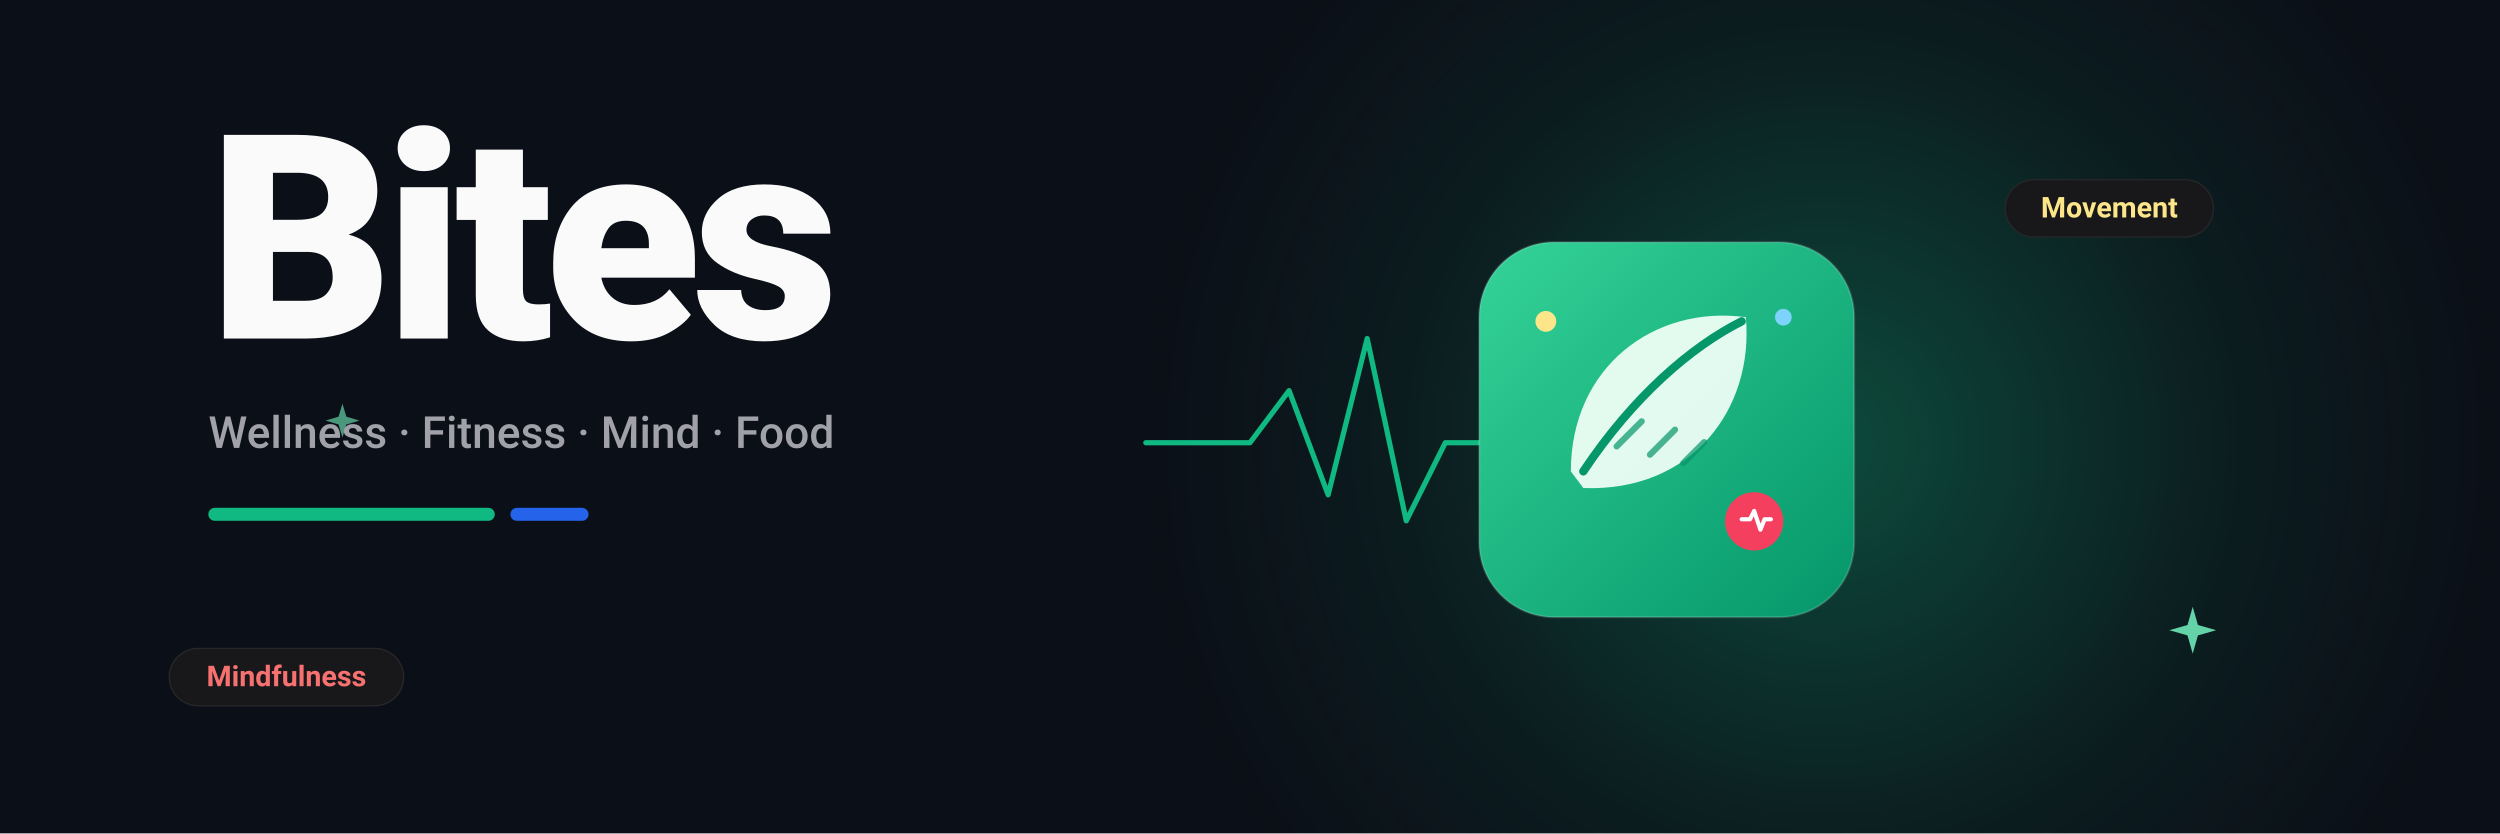
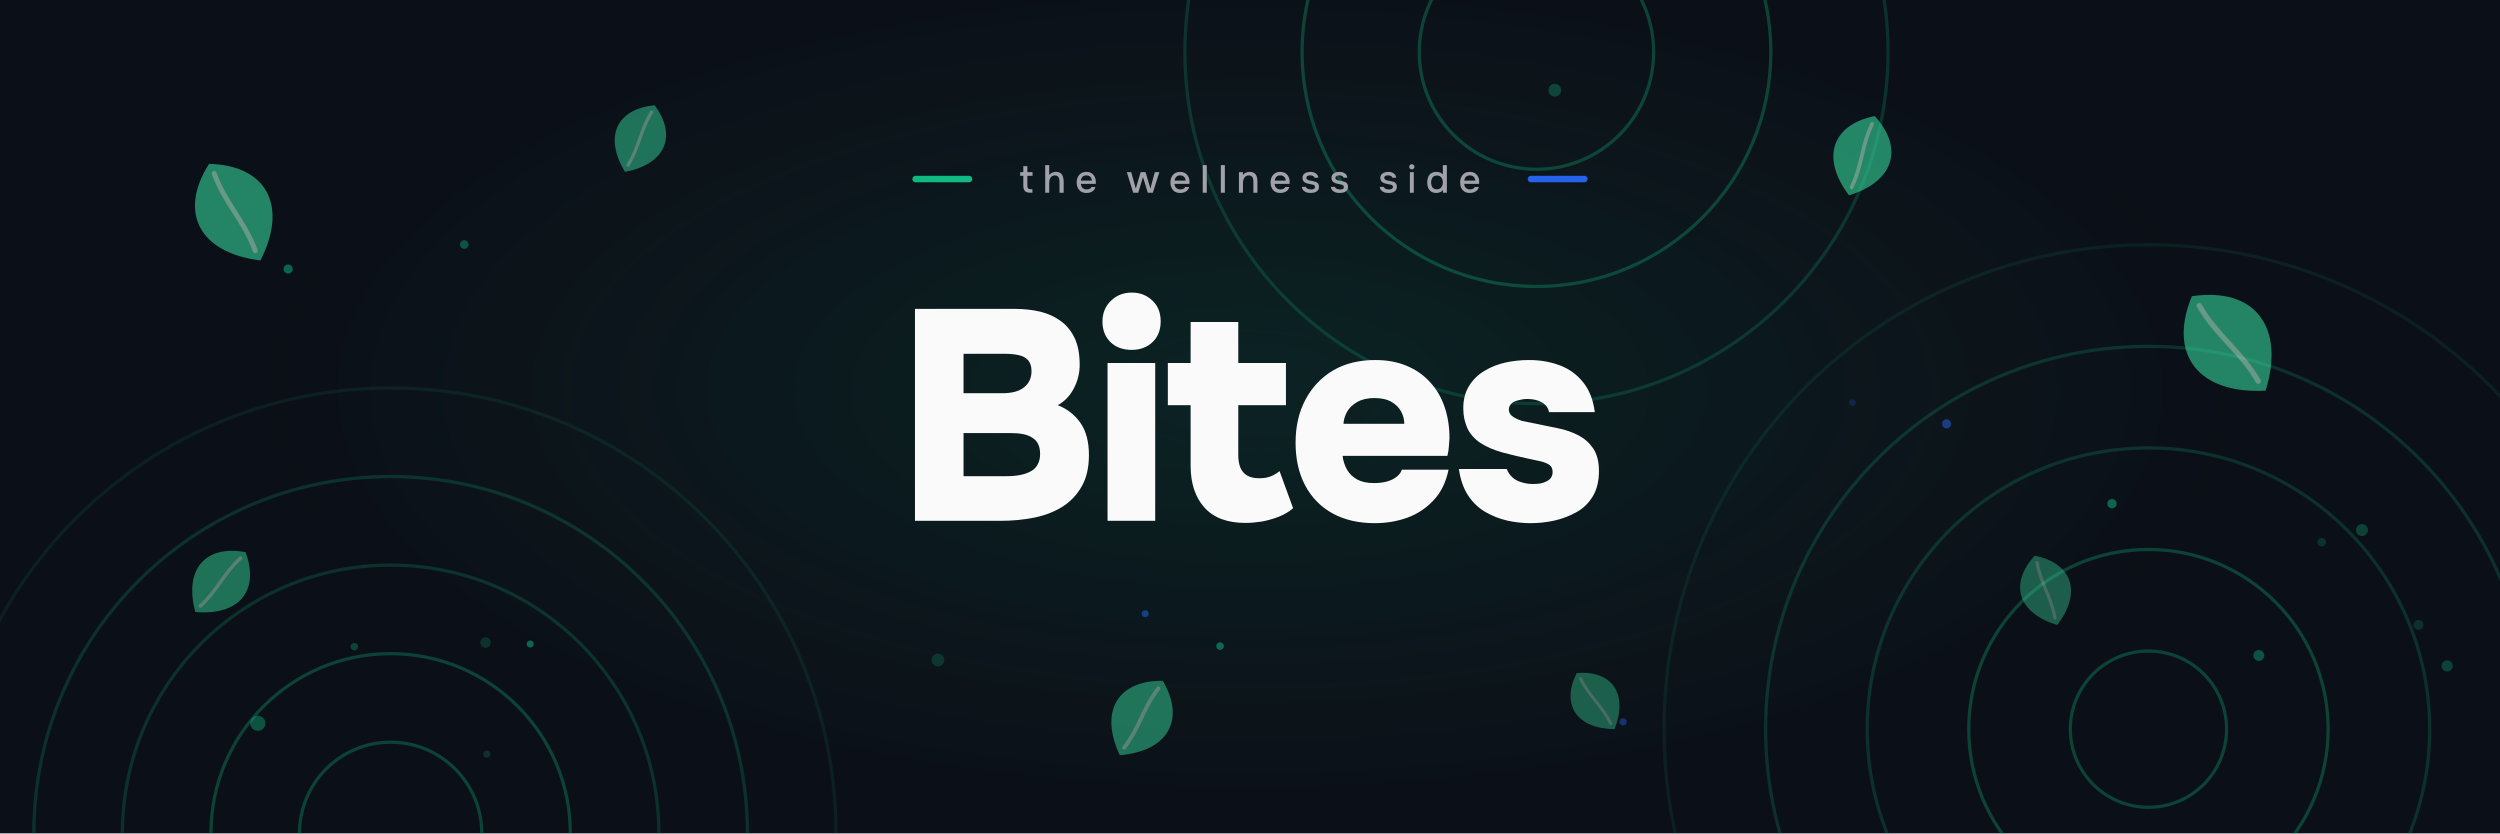
- <svg xmlns="http://www.w3.org/2000/svg" font-family="Onest, system-ui, -apple-system, Segoe UI, Roboto, sans-serif" height="640" viewBox="0 0 1920 640" width="1920">
+ <svg xmlns="http://www.w3.org/2000/svg" height="640" viewBox="0 0 1920 640" width="1920">
  <defs>
-     <radialGradient cx="50%" cy="50%" id="glow-blue" r="50%">
-       <stop offset="0%" stop-color="#3B82F6" stop-opacity="0.35" />
-       <stop offset="60%" stop-color="#3B82F6" stop-opacity="0.08" />
-       <stop offset="100%" stop-color="#3B82F6" stop-opacity="0" />
-     </radialGradient>
-     <radialGradient cx="50%" cy="50%" id="glow-emerald" r="50%">
-       <stop offset="0%" stop-color="#10B981" stop-opacity="0.35" />
-       <stop offset="60%" stop-color="#10B981" stop-opacity="0.08" />
+     <radialGradient cx="50%" cy="50%" id="halo-bites-dark" r="50%">
+       <stop offset="0%" stop-color="#10B981" stop-opacity="0.18" />
+       <stop offset="70%" stop-color="#10B981" stop-opacity="0.05" />
      <stop offset="100%" stop-color="#10B981" stop-opacity="0" />
    </radialGradient>
-     <radialGradient cx="50%" cy="50%" id="glow-violet" r="50%">
-       <stop offset="0%" stop-color="#7C3AED" stop-opacity="0.4" />
-       <stop offset="60%" stop-color="#7C3AED" stop-opacity="0.08" />
-       <stop offset="100%" stop-color="#7C3AED" stop-opacity="0" />
-     </radialGradient>
-     <linearGradient id="tile-blue" x1="0" x2="1" y1="0" y2="1">
-       <stop offset="0%" stop-color="#3B82F6" />
-       <stop offset="100%" stop-color="#1D4ED8" />
-     </linearGradient>
-     <linearGradient id="tile-emerald" x1="0" x2="1" y1="0" y2="1">
-       <stop offset="0%" stop-color="#34D399" />
-       <stop offset="100%" stop-color="#059669" />
-     </linearGradient>
-     <linearGradient id="tile-violet" x1="0" x2="1" y1="0" y2="1">
-       <stop offset="0%" stop-color="#8B5CF6" />
-       <stop offset="100%" stop-color="#2563EB" />
-     </linearGradient>
  </defs>
  <rect fill="#0B0F17" height="640" width="1920" />
-   <circle cx="1400" cy="340" fill="url(#glow-emerald)" opacity="1" r="520" />
-   <g fill="none" stroke="#10B981" stroke-linecap="round" stroke-linejoin="round" stroke-width="4">
-     <polyline points="880,340 960,340 990,300 1020,380 1050,260 1080,400 1110,340 1200,340" />
+   <ellipse cx="960" cy="300" fill="url(#halo-bites-dark)" opacity="0.65" rx="760" ry="330" />
+   <circle cx="300" cy="640" fill="none" opacity="0.3" r="70" stroke="#10B981" stroke-width="2.5" />
+   <circle cx="300" cy="640" fill="none" opacity="0.3" r="138" stroke="#10B981" stroke-width="2.5" />
+   <circle cx="300" cy="640" fill="none" opacity="0.2" r="206" stroke="#10B981" stroke-width="2.5" />
+   <circle cx="300" cy="640" fill="none" opacity="0.2" r="274" stroke="#10B981" stroke-width="2.5" />
+   <circle cx="300" cy="640" fill="none" opacity="0.1" r="342" stroke="#10B981" stroke-width="2.5" />
+   <circle cx="1650" cy="560" fill="none" opacity="0.3" r="60" stroke="#10B981" stroke-width="2.5" />
+   <circle cx="1650" cy="560" fill="none" opacity="0.3" r="138" stroke="#10B981" stroke-width="2.5" />
+   <circle cx="1650" cy="560" fill="none" opacity="0.2" r="216" stroke="#10B981" stroke-width="2.5" />
+   <circle cx="1650" cy="560" fill="none" opacity="0.2" r="294" stroke="#10B981" stroke-width="2.5" />
+   <circle cx="1650" cy="560" fill="none" opacity="0.1" r="372" stroke="#10B981" stroke-width="2.5" />
+   <circle cx="1180" cy="40" fill="none" opacity="0.3" r="90" stroke="#10B981" stroke-width="2.5" />
+   <circle cx="1180" cy="40" fill="none" opacity="0.3" r="180" stroke="#10B981" stroke-width="2.5" />
+   <circle cx="1180" cy="40" fill="none" opacity="0.2" r="270" stroke="#10B981" stroke-width="2.5" />
+   <g opacity="0.6" transform="translate(200,200) rotate(-28)">
+     <path d="M0 0 C -38.6 -26.9, -38.6 -62.2, 0 -84 C 38.6 -62.2, 38.6 -26.9, 0 0 Z" fill="#34D399" />
+     <path d="M0 -8.4 C 3.4 -33.6, -3.4 -50.4, 0 -75.6" fill="none" stroke="#A7F3D0" stroke-linecap="round" stroke-width="3.8" />
  </g>
-   <g font-size="22" font-weight="600">
-     <g transform="translate(1620,160)">
-       <rect fill="#18181B" height="44" rx="22" stroke="#27272A" width="160" x="-80" y="-22" />
-       <text dy="7" fill="#FDE68A" text-anchor="middle">Movement</text>
-     </g>
-     <g transform="translate(220,520)">
-       <rect fill="#18181B" height="44" rx="22" stroke="#27272A" width="180" x="-90" y="-22" />
-       <text dy="7" fill="#F87171" text-anchor="middle">Mindfulness</text>
-     </g>
+   <g opacity="0.5" transform="translate(480,132) rotate(24)">
+     <path d="M0 0 C -25.8 -17.9, -25.8 -41.4, 0 -56 C 25.8 -41.4, 25.8 -17.9, 0 0 Z" fill="#34D399" />
+     <path d="M0 -5.6 C 2.2 -22.4, -2.2 -33.6, 0 -50.4" fill="none" stroke="#A7F3D0" stroke-linecap="round" stroke-width="2.5" />
  </g>
-   <g opacity="0.9">
-     <path d="M1680 480 l4 -14 l4 14 l14 4 l-14 4 l-4 14 l-4 -14 l-14 -4 z" fill="#6EE7B7" />
-     <path d="M260 320 l3 -10 l3 10 l10 3 l-10 3 l-3 10 l-3 -10 l-10 -3 z" fill="#6EE7B7" opacity="0.7" />
+   <g opacity="0.6" transform="translate(1420,150) rotate(18)">
+     <path d="M0 0 C -29.4 -20.5, -29.4 -47.4, 0 -64 C 29.4 -47.4, 29.4 -20.5, 0 0 Z" fill="#34D399" />
+     <path d="M0 -6.4 C 2.6 -25.6, -2.6 -38.4, 0 -57.6" fill="none" stroke="#A7F3D0" stroke-linecap="round" stroke-width="2.9" />
  </g>
-   <g transform="translate(1280,330) scale(1.6)">
-     <g>
-       <rect fill="url(#tile-emerald)" height="180" rx="36" width="180" x="-90" y="-90" />
-       <rect fill="none" height="180" rx="36" stroke="#fff" stroke-opacity="0.16" width="180" x="-90" y="-90" />
-       <g transform="translate(-6,-10)">
-         <path d="M-40 30 C -40 -20, 0 -50, 44 -44 C 48 0, 18 40, -34 38 Z" fill="#ECFDF5" opacity="0.95" />
-         <path d="M-34 30 C -10 -6, 18 -30, 42 -42" fill="none" stroke="#059669" stroke-linecap="round" stroke-width="4" />
-         <path d="M-18 18 L -6 6 M -2 22 L 10 10 M 14 26 L 24 16" fill="none" opacity="0.7" stroke="#059669" stroke-linecap="round" stroke-width="3" />
-       </g>
-       <g transform="translate(42,44)">
-         <circle fill="#F43F5E" r="14" />
-         <path d="M-6 -1 L-2 -1 L0 -5 L3 4 L5 -1 L8 -1" fill="none" stroke="#fff" stroke-linecap="round" stroke-linejoin="round" stroke-width="2" />
-       </g>
-       <circle cx="-58" cy="-52" fill="#FDE68A" r="5" />
-       <circle cx="56" cy="-54" fill="#7DD3FC" r="4" />
-     </g>
+   <g opacity="0.6" transform="translate(1740,300) rotate(-38)">
+     <path d="M0 0 C -42.3 -29.4, -42.3 -68.1, 0 -92 C 42.3 -68.1, 42.3 -29.4, 0 0 Z" fill="#34D399" />
+     <path d="M0 -9.2 C 3.7 -36.8, -3.7 -55.2, 0 -82.8" fill="none" stroke="#A7F3D0" stroke-linecap="round" stroke-width="4.1" />
  </g>
-   <g transform="translate(160,260)">
-     <text fill="#FAFAFA" font-size="220" font-weight="800" letter-spacing="-6.6">
-       Bites
-     </text>
-     <text fill="#A1A1AA" font-size="34" font-weight="500" y="84">
-       Wellness · Fitness · Mind · Food
-     </text>
-     <g transform="translate(0,130)">
-       <rect fill="#10B981" height="10" rx="5" width="220" x="0" y="0" />
-       <rect fill="#2563EB" height="10" rx="5" width="60" x="232" y="0" />
-     </g>
+   <g opacity="0.5" transform="translate(150,470) rotate(40)">
+     <path d="M0 0 C -27.6 -19.2, -27.6 -44.4, 0 -60 C 27.6 -44.4, 27.6 -19.2, 0 0 Z" fill="#34D399" />
+     <path d="M0 -6 C 2.4 -24, -2.4 -36, 0 -54" fill="none" stroke="#A7F3D0" stroke-linecap="round" stroke-width="2.7" />
  </g>
+   <g opacity="0.4" transform="translate(1580,480) rotate(-18)">
+     <path d="M0 0 C -25.8 -17.9, -25.8 -41.4, 0 -56 C 25.8 -41.4, 25.8 -17.9, 0 0 Z" fill="#34D399" />
+     <path d="M0 -5.6 C 2.2 -22.4, -2.2 -33.6, 0 -50.4" fill="none" stroke="#A7F3D0" stroke-linecap="round" stroke-width="2.5" />
+   </g>
+   <g opacity="0.5" transform="translate(860,580) rotate(30)">
+     <path d="M0 0 C -30.4 -21.1, -30.4 -48.8, 0 -66 C 30.4 -48.8, 30.4 -21.1, 0 0 Z" fill="#34D399" />
+     <path d="M0 -6.6 C 2.6 -26.4, -2.6 -39.6, 0 -59.4" fill="none" stroke="#A7F3D0" stroke-linecap="round" stroke-width="3" />
+   </g>
+   <g opacity="0.4" transform="translate(1240,560) rotate(-34)">
+     <path d="M0 0 C -23.9 -16.6, -23.9 -38.5, 0 -52 C 23.9 -38.5, 23.9 -16.6, 0 0 Z" fill="#34D399" />
+     <path d="M0 -5.2 C 2.1 -20.8, -2.1 -31.2, 0 -46.8" fill="none" stroke="#A7F3D0" stroke-linecap="round" stroke-width="2.3" />
+   </g>
+   <circle cx="198" cy="555.5" fill="#10B981" opacity="0.4" r="5.8" />
+   <circle cx="937" cy="496.2" fill="#10B981" opacity="0.5" r="2.9" />
+   <circle cx="356.6" cy="187.8" fill="#10B981" opacity="0.4" r="3.3" />
+   <circle cx="1734.8" cy="503.4" fill="#10B981" opacity="0.4" r="4.2" />
+   <circle cx="720.3" cy="506.9" fill="#10B981" opacity="0.2" r="4.9" />
+   <circle cx="879.5" cy="471.3" fill="#2563EB" opacity="0.5" r="2.7" />
+   <circle cx="407.2" cy="494.6" fill="#10B981" opacity="0.5" r="2.7" />
+   <circle cx="1246.5" cy="554.4" fill="#2563EB" opacity="0.4" r="2.8" />
+   <circle cx="372.9" cy="493.5" fill="#10B981" opacity="0.2" r="4" />
+   <circle cx="1879.4" cy="511.4" fill="#10B981" opacity="0.3" r="4.3" />
+   <circle cx="1422.7" cy="309.2" fill="#2563EB" opacity="0.2" r="2.6" />
+   <circle cx="1783.1" cy="416.4" fill="#10B981" opacity="0.2" r="3.3" />
+   <circle cx="373.9" cy="579.2" fill="#10B981" opacity="0.2" r="2.8" />
+   <circle cx="272.1" cy="496.6" fill="#10B981" opacity="0.3" r="2.9" />
+   <circle cx="1814" cy="407.1" fill="#10B981" opacity="0.3" r="4.6" />
+   <circle cx="221.3" cy="206.6" fill="#10B981" opacity="0.5" r="3.5" />
+   <circle cx="1857.4" cy="479.9" fill="#10B981" opacity="0.2" r="3.8" />
+   <circle cx="1194.1" cy="69.3" fill="#10B981" opacity="0.3" r="4.9" />
+   <circle cx="1495" cy="325.5" fill="#2563EB" opacity="0.5" r="3.5" />
+   <circle cx="1622" cy="386.8" fill="#10B981" opacity="0.5" r="3.6" />
+   <g transform="translate(782.7,148)">
+     <rect fill="#10B981" height="5" rx="2.5" width="46" x="-82" y="-13" />
+     <rect fill="#2563EB" height="5" rx="2.5" width="46" x="390.6" y="-13" />
+     <path d="M8.5 0Q6.7 0 5.5 -0.5Q4.4 -1 3.8 -2.2Q3.2 -3.3 3.2 -5.2L3.2 -13L0.8 -13L0.8 -15.8L3.2 -15.8L3.2 -20.4L6.3 -20.4L6.3 -15.8L10.3 -15.8L10.3 -13L6.3 -13L6.3 -5.5Q6.3 -4.1 6.8 -3.4Q7.4 -2.7 9 -2.7L10.2 -2.7L10.2 0ZM20 0L20 -21.2L23.1 -21.2L23.1 -13.6Q23.7 -14.4 24.5 -14.9Q25.3 -15.5 26.3 -15.7Q27.3 -16 28.2 -16Q30.5 -16 31.8 -15Q33.1 -14.1 33.6 -12.4Q34.2 -10.8 34.2 -8.7L34.2 0L31 0L31 -8Q31 -8.9 30.9 -9.9Q30.8 -10.8 30.4 -11.6Q30 -12.3 29.3 -12.8Q28.6 -13.3 27.3 -13.3Q26.2 -13.3 25.3 -12.7Q24.5 -12.2 24 -11.4Q23.5 -10.5 23.3 -9.5Q23.1 -8.5 23.1 -7.5L23.1 0ZM51.8 0.2Q49.3 0.2 47.6 -0.8Q46 -1.9 45.1 -3.7Q44.2 -5.5 44.2 -7.9Q44.2 -10.3 45.1 -12.1Q46 -13.9 47.7 -15Q49.4 -16 51.8 -16Q53.6 -16 55 -15.3Q56.3 -14.7 57.2 -13.5Q58.1 -12.4 58.5 -11Q58.9 -9.6 58.9 -8.1Q58.9 -7.8 58.9 -7.5Q58.8 -7.2 58.8 -6.8L47.4 -6.8Q47.5 -5.6 48 -4.6Q48.5 -3.7 49.5 -3.1Q50.4 -2.5 51.8 -2.5Q52.6 -2.5 53.3 -2.7Q54.1 -2.9 54.7 -3.3Q55.3 -3.7 55.5 -4.4L58.6 -4.4Q58.2 -2.8 57.2 -1.8Q56.2 -0.8 54.8 -0.3Q53.4 0.2 51.8 0.2ZM47.4 -9.3L55.8 -9.3Q55.8 -10.5 55.3 -11.4Q54.8 -12.3 53.9 -12.8Q53 -13.3 51.7 -13.3Q50.3 -13.3 49.4 -12.8Q48.5 -12.2 48 -11.3Q47.5 -10.4 47.4 -9.3ZM87.6 0L82.7 -15.8L86.1 -15.8L89.6 -3.2L93.3 -15.8L97.1 -15.8L100.8 -3.2L104.2 -15.8L107.7 -15.8L102.7 0L98.8 0L95.1 -12.1L91.5 0ZM123.8 0.2Q121.3 0.2 119.6 -0.8Q117.9 -1.9 117.1 -3.7Q116.2 -5.5 116.2 -7.9Q116.2 -10.3 117.1 -12.1Q118 -13.9 119.7 -15Q121.4 -16 123.8 -16Q125.6 -16 127 -15.3Q128.3 -14.7 129.2 -13.5Q130.1 -12.4 130.5 -11Q130.9 -9.6 130.9 -8.1Q130.9 -7.8 130.8 -7.5Q130.8 -7.2 130.8 -6.8L119.3 -6.8Q119.4 -5.6 119.9 -4.6Q120.5 -3.7 121.4 -3.1Q122.4 -2.5 123.8 -2.5Q124.6 -2.5 125.3 -2.7Q126.1 -2.9 126.6 -3.3Q127.2 -3.7 127.5 -4.4L130.6 -4.4Q130.2 -2.8 129.2 -1.8Q128.2 -0.8 126.8 -0.3Q125.3 0.2 123.8 0.2ZM119.4 -9.3L127.8 -9.3Q127.8 -10.5 127.3 -11.4Q126.7 -12.3 125.8 -12.8Q124.9 -13.3 123.7 -13.3Q122.3 -13.3 121.4 -12.8Q120.5 -12.2 120 -11.3Q119.5 -10.4 119.4 -9.3ZM141 0L141 -21.2L144.1 -21.2L144.1 0ZM154.9 0L154.9 -21.2L158 -21.2L158 0ZM168.8 0L168.8 -15.8L171.8 -15.8L171.9 -13.6Q172.5 -14.5 173.4 -15Q174.2 -15.5 175.2 -15.8Q176.1 -16 177 -16Q179.3 -16 180.6 -15Q181.9 -14.1 182.5 -12.4Q183 -10.8 183 -8.7L183 0L179.9 0L179.9 -8.1Q179.9 -9.1 179.8 -10Q179.7 -10.9 179.3 -11.7Q178.9 -12.4 178.2 -12.8Q177.5 -13.3 176.4 -13.3Q174.9 -13.3 173.9 -12.5Q172.9 -11.7 172.4 -10.4Q171.9 -9.1 171.9 -7.4L171.9 0ZM200.7 0.2Q198.2 0.2 196.5 -0.8Q194.8 -1.9 194 -3.7Q193.1 -5.5 193.1 -7.9Q193.1 -10.3 194 -12.1Q194.9 -13.9 196.6 -15Q198.3 -16 200.7 -16Q202.5 -16 203.9 -15.3Q205.2 -14.7 206.1 -13.5Q207 -12.4 207.4 -11Q207.8 -9.6 207.8 -8.1Q207.8 -7.8 207.7 -7.5Q207.7 -7.2 207.7 -6.8L196.2 -6.8Q196.3 -5.6 196.8 -4.6Q197.4 -3.7 198.3 -3.1Q199.3 -2.5 200.7 -2.5Q201.5 -2.5 202.2 -2.7Q203 -2.9 203.5 -3.3Q204.1 -3.7 204.4 -4.4L207.5 -4.4Q207.1 -2.8 206.1 -1.8Q205.1 -0.8 203.7 -0.3Q202.2 0.2 200.7 0.2ZM196.3 -9.3L204.7 -9.3Q204.7 -10.5 204.2 -11.4Q203.6 -12.3 202.7 -12.8Q201.8 -13.3 200.6 -13.3Q199.2 -13.3 198.3 -12.8Q197.4 -12.2 196.9 -11.3Q196.4 -10.4 196.3 -9.3ZM223.8 0.2Q222.7 0.2 221.6 0Q220.5 -0.2 219.6 -0.8Q218.6 -1.3 217.9 -2.2Q217.3 -3.1 217.1 -4.5L220.2 -4.5Q220.5 -3.8 221.1 -3.3Q221.7 -2.9 222.5 -2.7Q223.2 -2.5 224 -2.5Q224.4 -2.5 225 -2.5Q225.6 -2.6 226.1 -2.8Q226.6 -3 226.9 -3.4Q227.2 -3.8 227.2 -4.5Q227.2 -5 226.9 -5.4Q226.7 -5.8 226.2 -6Q225.7 -6.2 225 -6.3Q223.6 -6.6 222.1 -6.9Q220.5 -7.2 219.4 -7.9Q219 -8.2 218.6 -8.5Q218.3 -8.9 218.1 -9.3Q217.8 -9.8 217.7 -10.3Q217.6 -10.8 217.6 -11.4Q217.6 -12.6 218.1 -13.5Q218.6 -14.4 219.4 -14.9Q220.3 -15.5 221.4 -15.7Q222.5 -16 223.8 -16Q225.3 -16 226.6 -15.5Q227.9 -15 228.8 -14Q229.6 -13 229.8 -11.5L226.8 -11.5Q226.7 -12.3 225.8 -12.8Q225 -13.3 223.7 -13.3Q223.2 -13.3 222.7 -13.3Q222.2 -13.2 221.7 -13Q221.2 -12.8 220.9 -12.4Q220.6 -12 220.6 -11.4Q220.6 -10.9 220.9 -10.5Q221.2 -10.1 221.7 -9.8Q222.3 -9.6 223 -9.4Q224 -9.2 225.2 -9Q226.4 -8.8 227.1 -8.5Q228.1 -8.3 228.8 -7.8Q229.5 -7.3 229.9 -6.5Q230.3 -5.7 230.3 -4.6Q230.3 -3.1 229.7 -2.2Q229.2 -1.3 228.2 -0.8Q227.3 -0.2 226.1 0Q225 0.2 223.8 0.2ZM246.1 0.2Q245 0.2 243.9 0Q242.8 -0.2 241.8 -0.8Q240.9 -1.3 240.2 -2.2Q239.6 -3.1 239.4 -4.5L242.5 -4.5Q242.8 -3.8 243.4 -3.3Q244 -2.9 244.8 -2.7Q245.5 -2.5 246.3 -2.5Q246.7 -2.5 247.3 -2.5Q247.8 -2.6 248.4 -2.8Q248.9 -3 249.2 -3.4Q249.5 -3.8 249.5 -4.5Q249.5 -5 249.2 -5.4Q249 -5.8 248.5 -6Q248 -6.2 247.3 -6.3Q245.9 -6.6 244.4 -6.9Q242.8 -7.2 241.7 -7.9Q241.2 -8.2 240.9 -8.5Q240.6 -8.9 240.3 -9.3Q240.1 -9.8 240 -10.3Q239.9 -10.8 239.9 -11.4Q239.9 -12.6 240.4 -13.5Q240.9 -14.4 241.7 -14.9Q242.6 -15.5 243.7 -15.7Q244.8 -16 246.1 -16Q247.6 -16 248.9 -15.5Q250.2 -15 251.1 -14Q251.9 -13 252.1 -11.5L249.1 -11.5Q249 -12.3 248.1 -12.8Q247.2 -13.3 246 -13.3Q245.5 -13.3 245 -13.3Q244.5 -13.2 244 -13Q243.5 -12.8 243.2 -12.4Q242.9 -12 242.9 -11.4Q242.9 -10.9 243.2 -10.5Q243.5 -10.1 244 -9.8Q244.6 -9.6 245.3 -9.4Q246.3 -9.2 247.5 -9Q248.7 -8.8 249.4 -8.5Q250.4 -8.3 251.1 -7.8Q251.8 -7.3 252.2 -6.5Q252.6 -5.7 252.6 -4.6Q252.6 -3.1 252 -2.2Q251.5 -1.3 250.5 -0.8Q249.6 -0.2 248.4 0Q247.2 0.2 246.1 0.2ZM283.7 0.2Q282.6 0.2 281.4 0Q280.3 -0.2 279.4 -0.8Q278.4 -1.3 277.8 -2.2Q277.1 -3.1 276.9 -4.5L280.1 -4.5Q280.3 -3.8 280.9 -3.3Q281.5 -2.9 282.3 -2.7Q283.1 -2.5 283.8 -2.5Q284.3 -2.5 284.8 -2.5Q285.4 -2.6 285.9 -2.8Q286.4 -3 286.7 -3.4Q287.1 -3.8 287.1 -4.5Q287.1 -5 286.8 -5.4Q286.5 -5.8 286 -6Q285.5 -6.2 284.8 -6.3Q283.5 -6.6 281.9 -6.9Q280.4 -7.2 279.2 -7.9Q278.8 -8.2 278.4 -8.5Q278.1 -8.9 277.9 -9.3Q277.6 -9.8 277.5 -10.3Q277.4 -10.8 277.4 -11.4Q277.4 -12.6 277.9 -13.5Q278.4 -14.4 279.3 -14.9Q280.1 -15.5 281.2 -15.7Q282.3 -16 283.6 -16Q285.2 -16 286.5 -15.5Q287.7 -15 288.6 -14Q289.4 -13 289.6 -11.5L286.7 -11.5Q286.5 -12.3 285.6 -12.8Q284.8 -13.3 283.5 -13.3Q283 -13.3 282.5 -13.3Q282 -13.2 281.5 -13Q281 -12.8 280.7 -12.4Q280.4 -12 280.4 -11.4Q280.4 -10.9 280.7 -10.5Q281 -10.1 281.5 -9.8Q282.1 -9.6 282.8 -9.4Q283.8 -9.2 285 -9Q286.2 -8.8 287 -8.5Q288 -8.3 288.7 -7.8Q289.4 -7.3 289.7 -6.5Q290.1 -5.7 290.1 -4.6Q290.1 -3.1 289.5 -2.2Q289 -1.3 288 -0.8Q287.1 -0.2 285.9 0Q284.8 0.2 283.7 0.2ZM300.1 0L300.1 -15.8L303.1 -15.8L303.1 0ZM301.6 -17.9Q300.7 -17.9 300.1 -18.5Q299.6 -19 299.6 -19.9Q299.6 -20.8 300.1 -21.3Q300.7 -21.9 301.6 -21.9Q302.4 -21.9 303 -21.3Q303.6 -20.8 303.6 -19.9Q303.6 -19 303 -18.5Q302.5 -17.9 301.6 -17.9ZM320.3 0.2Q318 0.2 316.4 -0.9Q314.9 -1.9 314.1 -3.8Q313.4 -5.6 313.4 -7.9Q313.4 -10.2 314.1 -12Q314.9 -13.9 316.5 -15Q318.1 -16 320.5 -16Q321.4 -16 322.3 -15.8Q323.3 -15.6 324 -15.2Q324.8 -14.7 325.4 -14L325.4 -21.2L328.5 -21.2L328.5 0L325.5 0L325.4 -2.2Q324.9 -1.3 324.1 -0.8Q323.3 -0.3 322.3 -0.1Q321.4 0.2 320.3 0.2ZM320.9 -2.6Q322.4 -2.6 323.4 -3.3Q324.4 -4.1 324.9 -5.3Q325.4 -6.5 325.4 -8Q325.4 -9.4 324.9 -10.6Q324.4 -11.8 323.4 -12.5Q322.4 -13.2 320.9 -13.2Q319.2 -13.2 318.3 -12.5Q317.3 -11.8 316.9 -10.5Q316.4 -9.3 316.4 -7.8Q316.4 -6.7 316.7 -5.8Q316.9 -4.9 317.4 -4.1Q318 -3.4 318.8 -3Q319.7 -2.6 320.9 -2.6ZM346.2 0.2Q343.8 0.2 342.1 -0.8Q340.4 -1.9 339.5 -3.7Q338.7 -5.5 338.7 -7.9Q338.7 -10.3 339.6 -12.1Q340.5 -13.9 342.1 -15Q343.8 -16 346.2 -16Q348.1 -16 349.4 -15.3Q350.8 -14.7 351.7 -13.5Q352.5 -12.4 353 -11Q353.4 -9.6 353.3 -8.1Q353.3 -7.8 353.3 -7.5Q353.3 -7.2 353.2 -6.8L341.8 -6.8Q341.9 -5.6 342.4 -4.6Q342.9 -3.7 343.9 -3.1Q344.9 -2.5 346.3 -2.5Q347.1 -2.5 347.8 -2.7Q348.5 -2.9 349.1 -3.3Q349.7 -3.7 349.9 -4.4L353.1 -4.4Q352.7 -2.8 351.7 -1.8Q350.7 -0.8 349.2 -0.3Q347.8 0.2 346.2 0.2ZM341.9 -9.3L350.3 -9.3Q350.2 -10.5 349.7 -11.4Q349.2 -12.3 348.3 -12.8Q347.4 -13.3 346.2 -13.3Q344.8 -13.3 343.9 -12.8Q342.9 -12.2 342.4 -11.3Q342 -10.4 341.9 -9.3Z" fill="#A1A1AA" />
+   </g>
+   <path d="M16.1 0L16.1 -162.8L92.2 -162.8Q103 -162.8 112.1 -160.7Q121.2 -158.5 128 -153.5Q134.8 -148.6 138.7 -140.4Q142.6 -132.2 142.6 -119.8Q142.6 -110.4 138.2 -101.9Q133.9 -93.4 125.8 -88.8Q136.6 -84.6 143.2 -75.2Q149.7 -65.8 149.7 -50.6Q149.7 -36.3 144.3 -26.7Q138.9 -17 129.6 -11Q120.3 -5.1 107.9 -2.5Q95.5 0 81.4 0ZM53.4 -34.3L86.9 -34.3Q92.7 -34.3 97.4 -35.3Q102.1 -36.3 105.5 -38.3Q108.8 -40.2 110.5 -43.6Q112.2 -46.9 112.2 -51.3Q112.2 -55.9 110.7 -58.9Q109.3 -61.9 106.3 -63.8Q103.3 -65.8 99.1 -66.6Q95 -67.4 89.7 -67.4L53.4 -67.4ZM53.4 -98L83 -98Q88.6 -98 92.8 -99.1Q97.1 -100.3 99.8 -102.5Q102.6 -104.6 104.1 -107.8Q105.6 -110.9 105.6 -115Q105.6 -120.5 102.9 -123.4Q100.3 -126.3 95.6 -127.3Q90.9 -128.3 84.6 -128.3L53.4 -128.3ZM164 0L164 -121.2L200.6 -121.2L200.6 0ZM182.5 -131.3Q172.3 -131.3 166.2 -137.3Q160.1 -143.3 160.1 -153Q160.1 -162.8 166.6 -169Q173 -175.3 182.7 -175.3Q191.9 -175.3 198.3 -169.3Q204.8 -163.3 204.8 -153.2Q204.8 -143.3 198.6 -137.3Q192.3 -131.3 182.5 -131.3ZM269.9 1.6Q249 1.6 238.4 -10.2Q227.8 -22.1 227.8 -42.3L227.8 -88.8L210.3 -88.8L210.3 -121.2L227.8 -121.2L227.8 -152.7L264.4 -152.7L264.4 -121.2L301 -121.2L301 -88.8L264.4 -88.8L264.4 -50.4Q264.4 -44.8 266 -40.9Q267.6 -37 271.2 -34.8Q274.7 -32.7 280.5 -32.7Q286.2 -32.7 289.9 -34.4Q293.6 -36.1 296.1 -38.2L306.5 -9.7Q301.7 -5.5 295.1 -3Q288.5 -0.5 282.1 0.6Q275.7 1.6 269.9 1.6ZM369.3 1.8Q350.5 1.8 336.8 -5.7Q323.1 -13.3 315.7 -27.3Q308.4 -41.2 308.4 -60Q308.4 -78.9 316 -93.1Q323.6 -107.4 337.2 -115.5Q350.9 -123.5 369.6 -123.5Q383.1 -123.5 393.6 -119.1Q404.1 -114.8 411.5 -106.7Q419 -98.7 422.8 -87.6Q426.6 -76.6 426.6 -63.5Q426.4 -60 426.1 -56.7Q425.9 -53.4 425 -49.9L344.5 -49.9Q345.2 -44.2 347.9 -39.3Q350.7 -34.5 355.8 -31.7Q360.8 -29 368.6 -29Q374.2 -29 378.6 -30.2Q383.1 -31.5 386.1 -33.9Q389.1 -36.3 390 -39.3L425.9 -39.3Q422.9 -24.8 414.4 -15.8Q405.9 -6.7 394.2 -2.4Q382.4 1.8 369.3 1.8ZM345.2 -74.5L391.9 -74.5Q391.9 -79.4 389.5 -83.9Q387 -88.5 382 -91.4Q376.9 -94.3 368.9 -94.3Q361.1 -94.3 355.8 -91.3Q350.5 -88.3 347.9 -83.7Q345.4 -79.1 345.2 -74.5ZM488.8 1.8Q480 1.8 470.9 -0.2Q461.9 -2.3 454 -6.9Q446.2 -11.5 440.9 -19.5Q435.6 -27.6 433.8 -39.8L470.6 -39.8Q472 -36.1 474.8 -33.5Q477.7 -30.8 482 -29.6Q486.2 -28.3 490.6 -28.3Q493.6 -28.3 496.4 -28.7Q499.1 -29.2 501.3 -30.4Q503.5 -31.5 504.6 -33.2Q505.8 -35 505.8 -37.5Q505.8 -41.2 503.4 -42.9Q501 -44.6 496.7 -45.7Q492.4 -46.7 486.9 -47.8Q478 -49.7 467.7 -52.4Q457.5 -55.2 450.4 -59.8Q446.9 -62.1 444.4 -65Q441.8 -67.9 440.3 -71.2Q438.9 -74.5 438 -78.3Q437.2 -82.1 437.2 -86.5Q437.2 -96.6 441.7 -103.7Q446.2 -110.9 453.5 -115.2Q460.7 -119.6 469.7 -121.6Q478.6 -123.5 487.6 -123.5Q500.3 -123.5 511.1 -119.5Q521.9 -115.5 529.1 -106.6Q536.4 -97.7 538.2 -83.5L503 -83.5Q502.3 -88.1 497.7 -90.9Q493.1 -93.6 486.2 -93.6Q483.7 -93.6 481.2 -93Q478.6 -92.5 476.7 -91.7Q474.7 -90.9 473.5 -89.2Q472.2 -87.6 472.2 -85.3Q472.2 -83.7 473.2 -82.1Q474.3 -80.5 476.5 -79.2Q478.6 -78 482.1 -76.8Q489.9 -75.2 497.3 -73.7Q504.6 -72.2 511.3 -70.8Q518.7 -69.2 525.6 -65.7Q532.5 -62.1 536.9 -55.7Q541.4 -49.2 541.4 -38.2Q541.4 -26.7 536.7 -18.9Q532 -11 524.2 -6.7Q516.4 -2.3 507.2 -0.2Q498 1.8 488.8 1.8Z" fill="#FAFAFA" transform="translate(686.6,400)" />
</svg>
